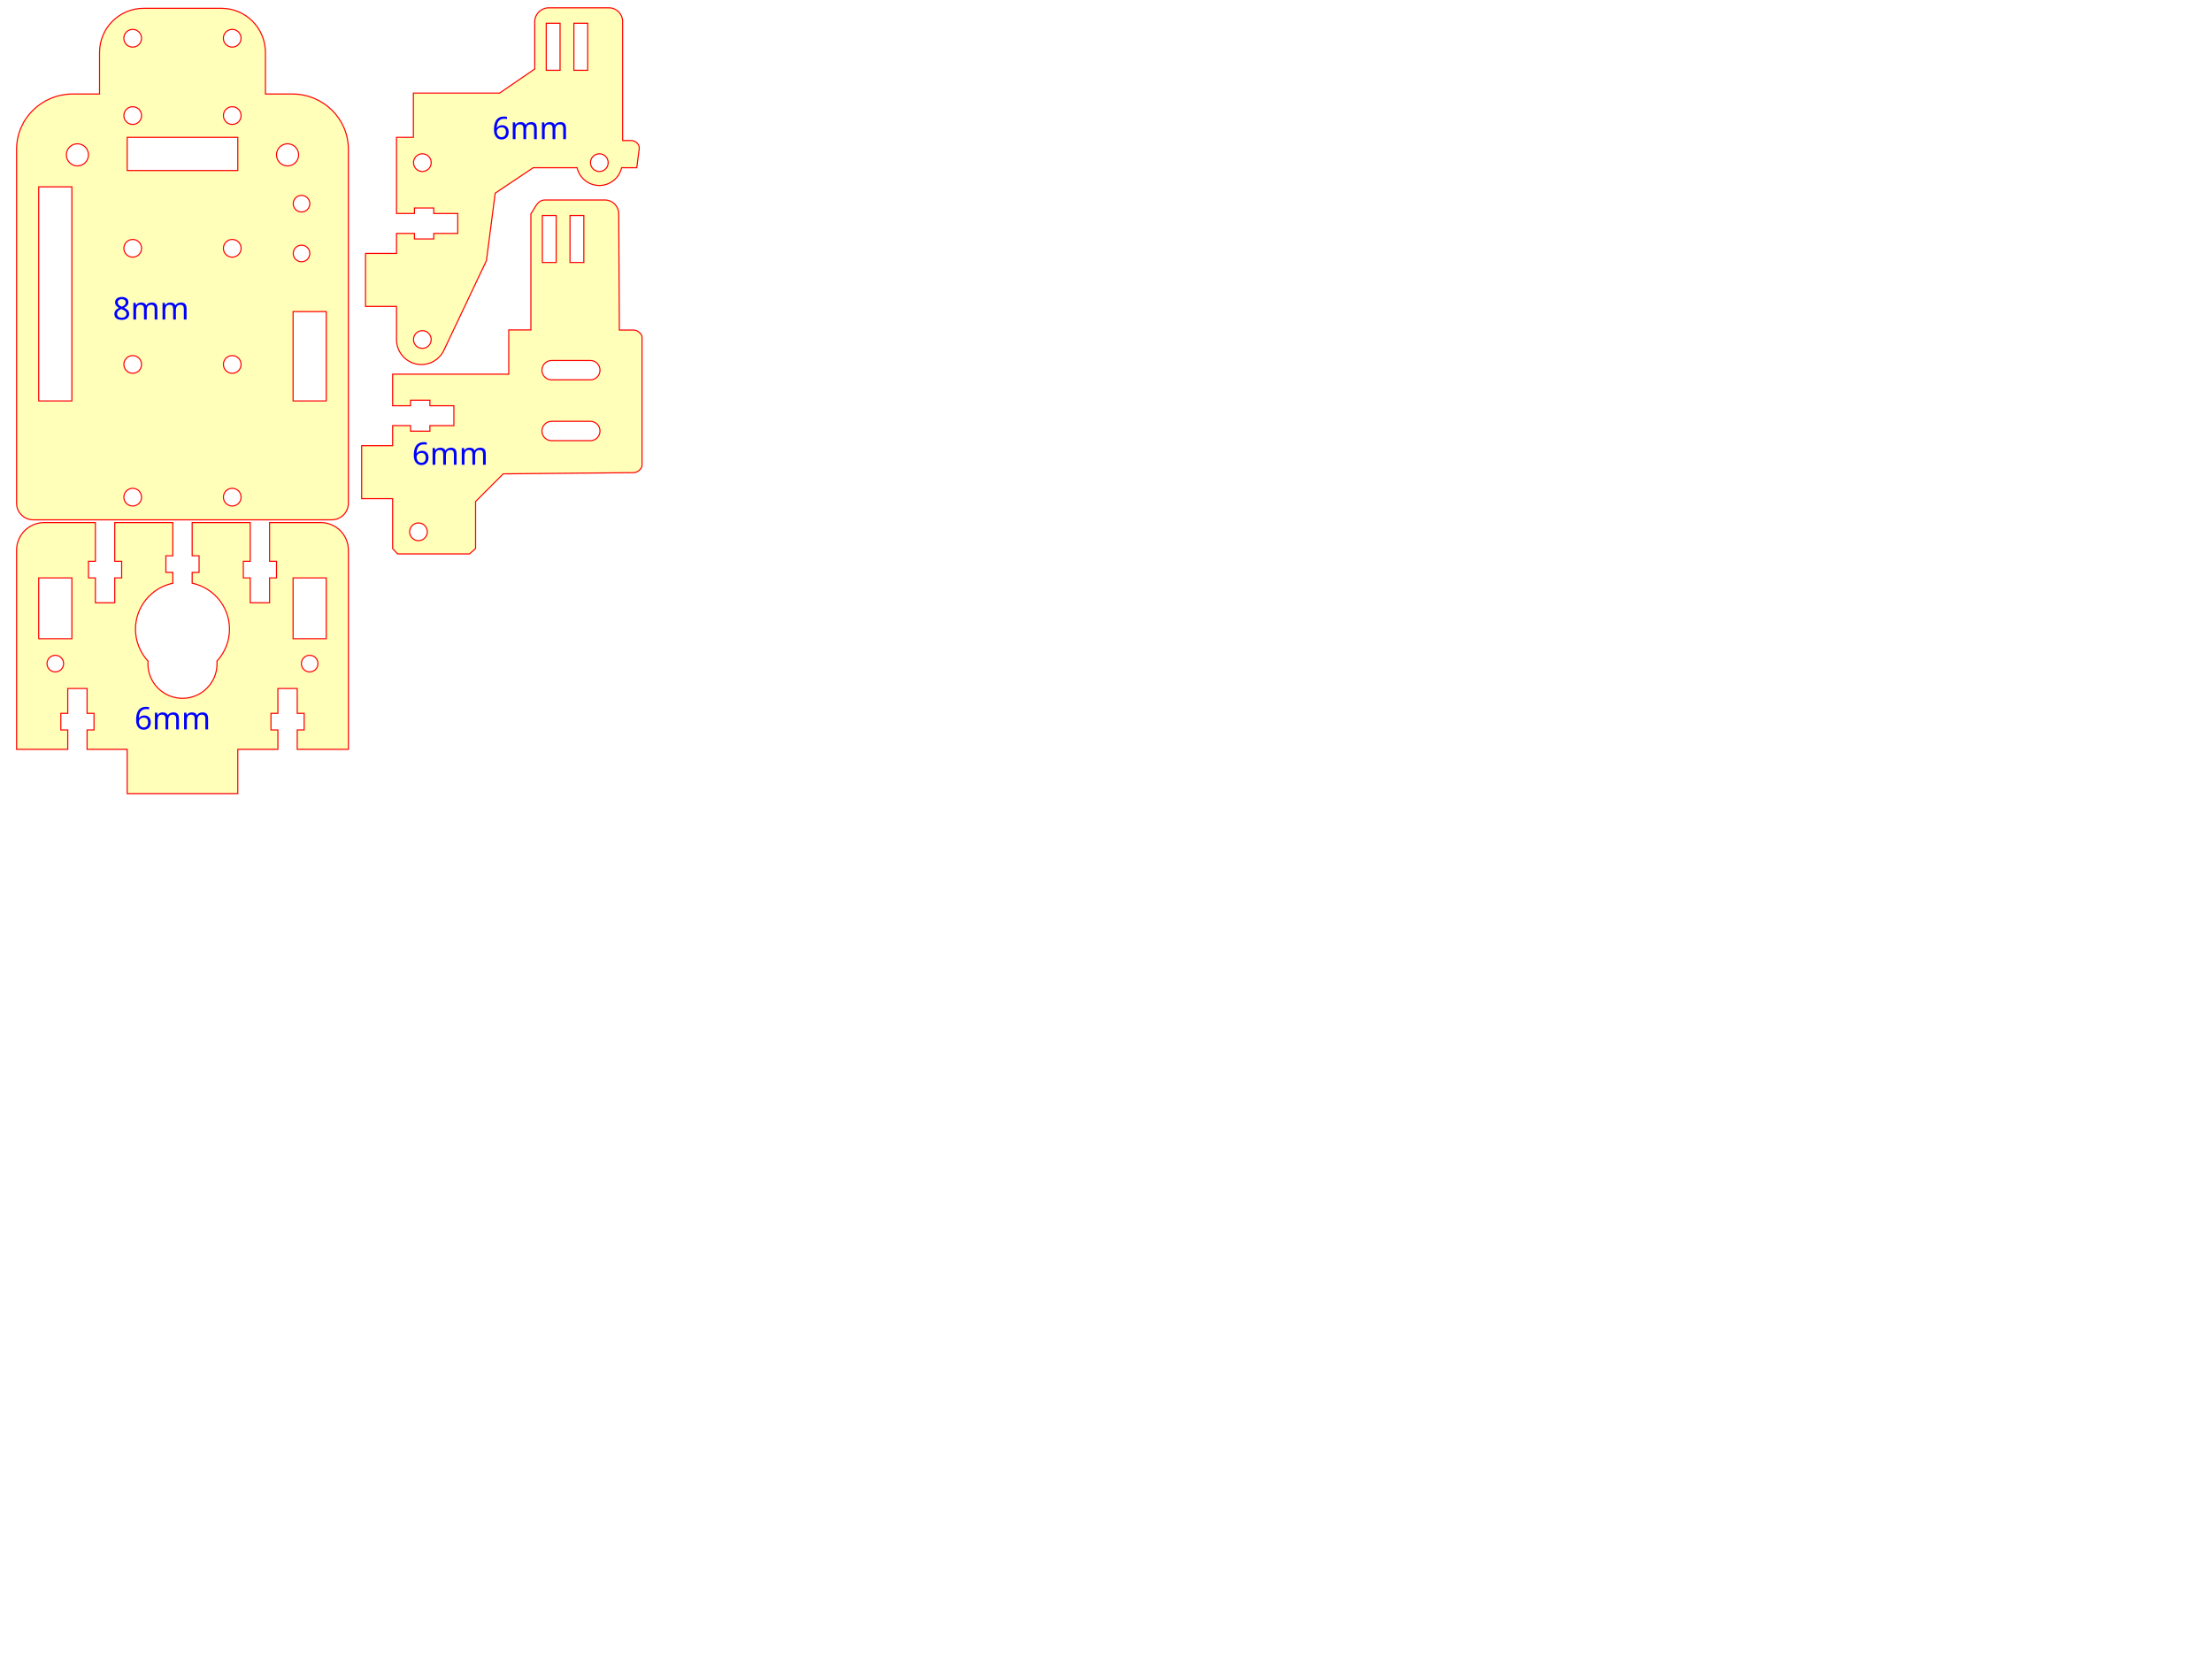
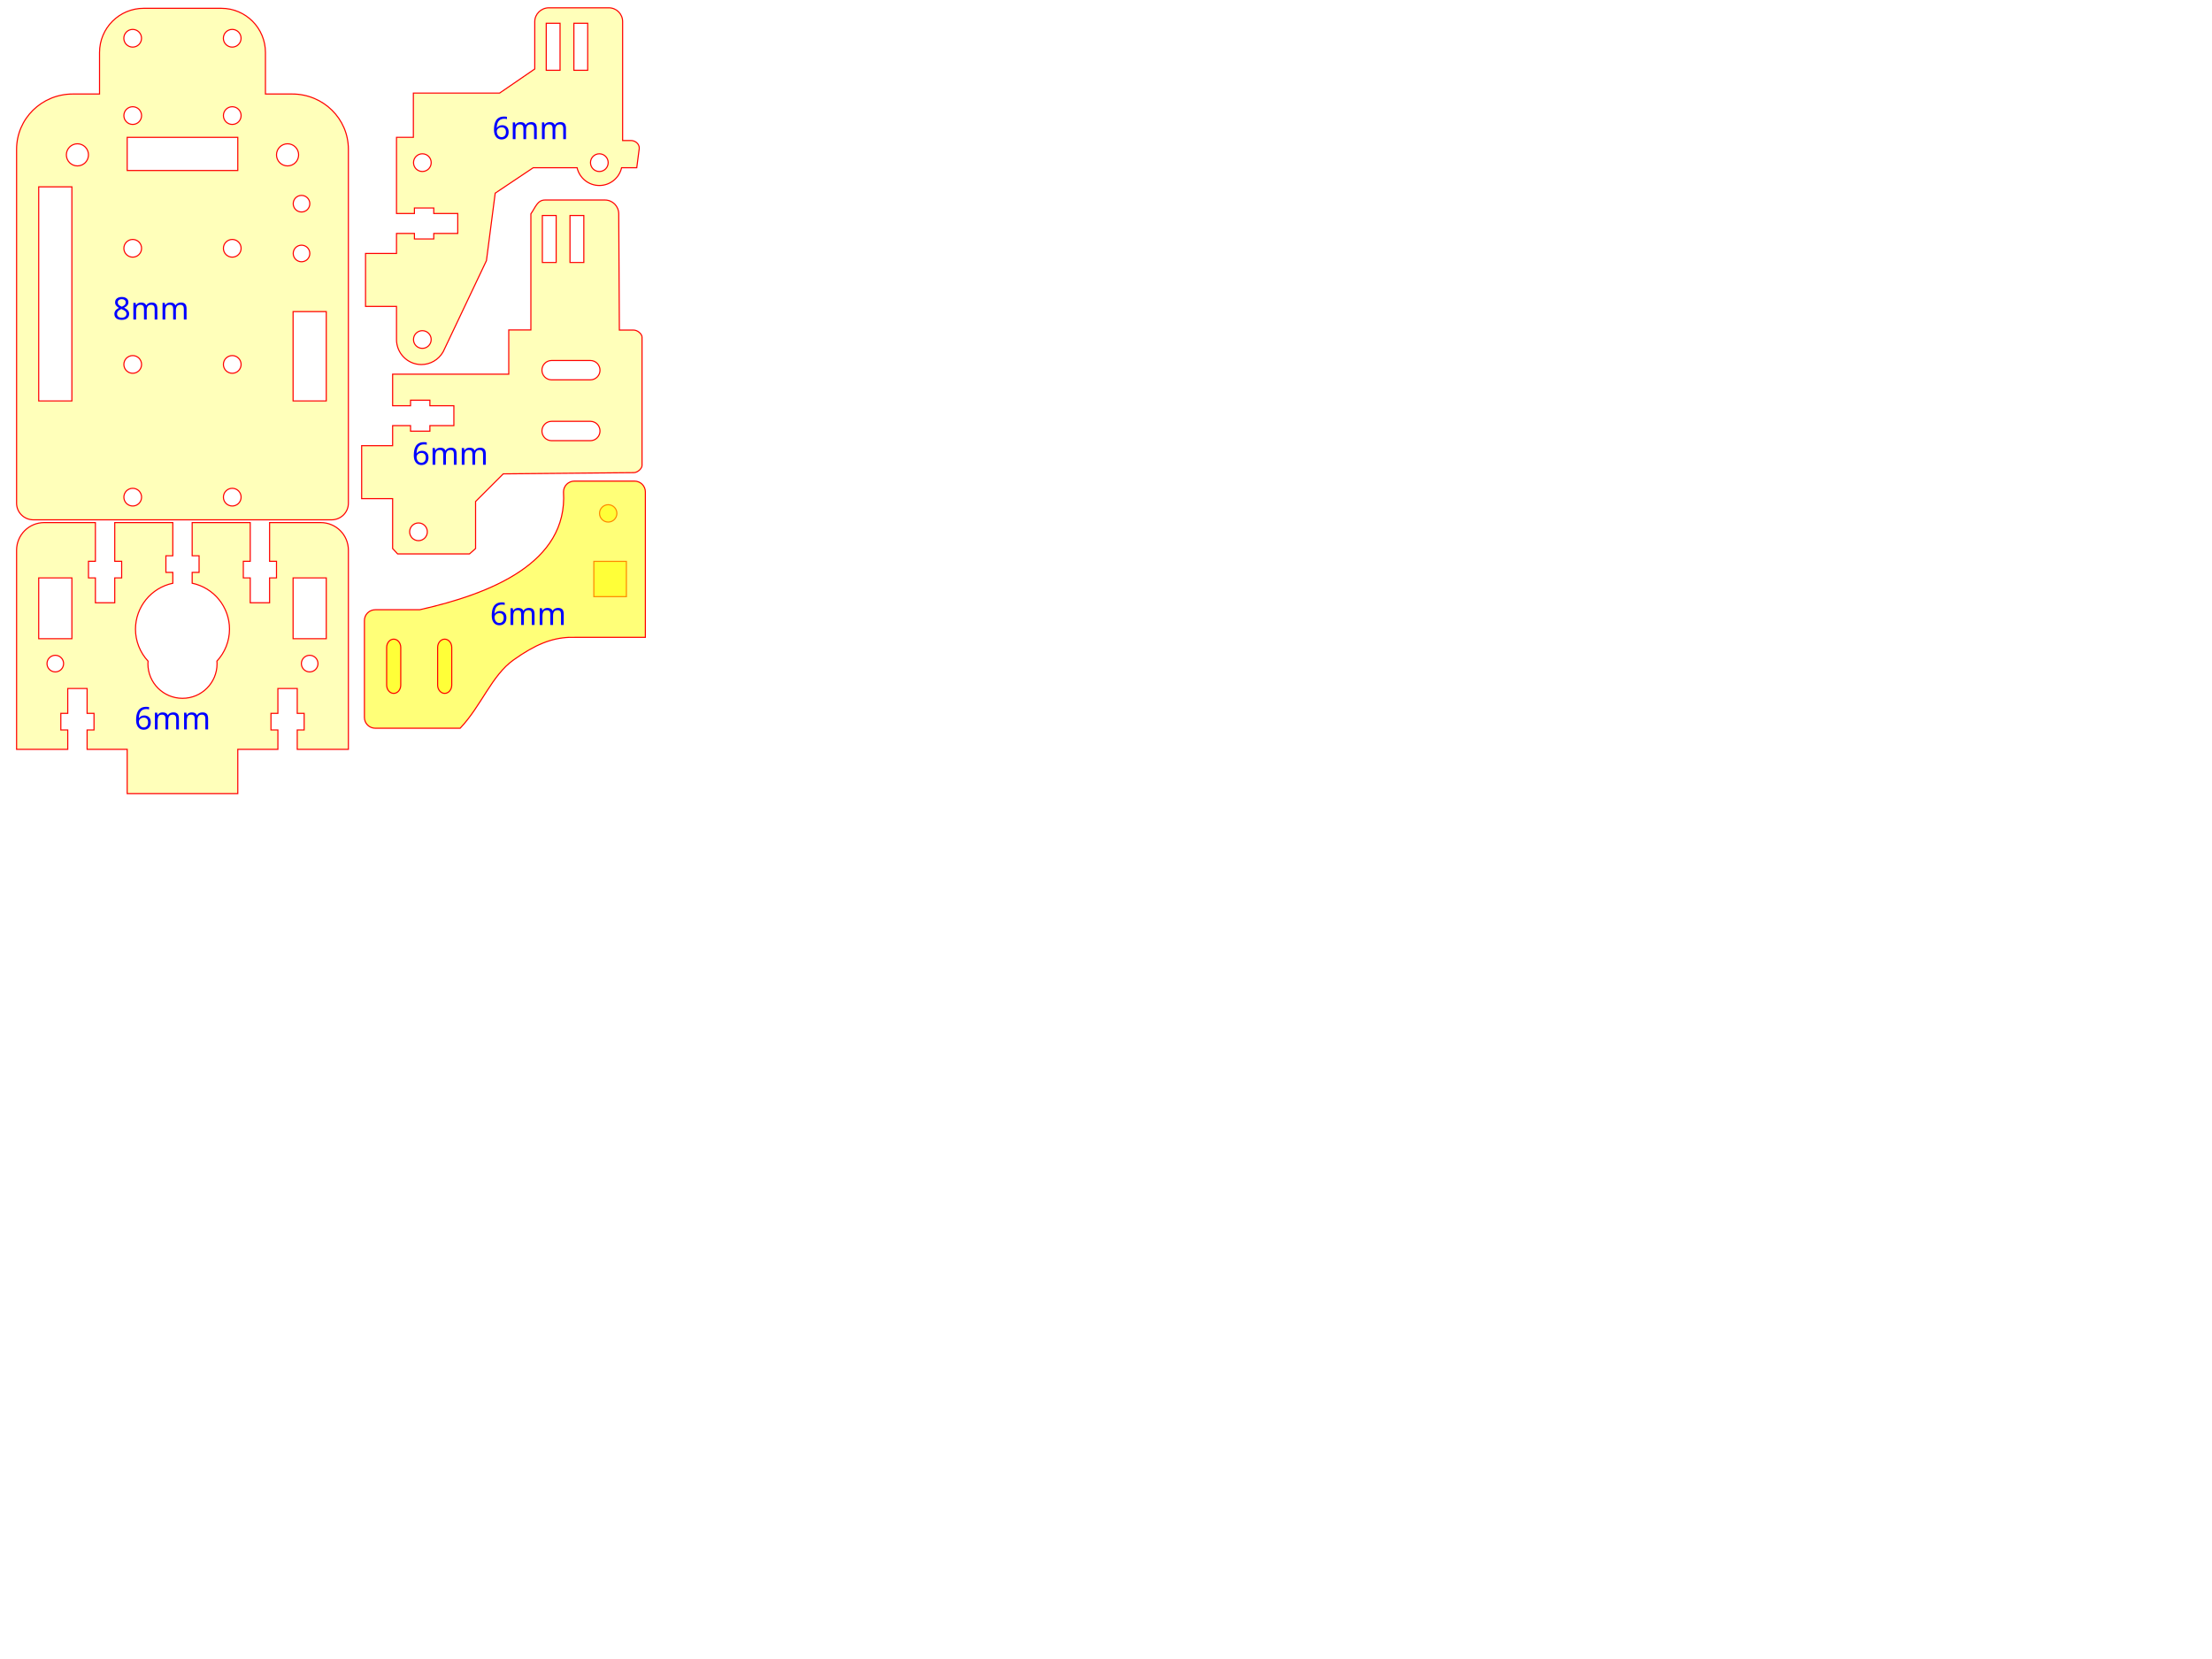
<svg xmlns="http://www.w3.org/2000/svg" version="1.1" id="svg2" width="400mm" height="300mm" viewBox="0 0 1511.811 1133.858">
  <defs id="defs6">
    <clipPath id="clipPath29" clipPathUnits="userSpaceOnUse">
      <rect y="21.338" x="8.298" height="387.634" width="482.468" id="rect31" style="opacity:1;fill:#ffff00;fill-opacity:0.531;stroke:#0000ff;stroke-width:0.756;stroke-linecap:square;stroke-linejoin:miter;stroke-miterlimit:4;stroke-dasharray:none;stroke-opacity:1" />
    </clipPath>
    <clipPath id="clipPath29-1" clipPathUnits="userSpaceOnUse">
      <rect y="21.338" x="8.298" height="387.634" width="482.468" id="rect31-2" style="opacity:1;fill:#ffff00;fill-opacity:0.531;stroke:#0000ff;stroke-width:0.756;stroke-linecap:square;stroke-linejoin:miter;stroke-miterlimit:4;stroke-dasharray:none;stroke-opacity:1" />
    </clipPath>
    <clipPath clipPathUnits="userSpaceOnUse" id="clipPath29-5">
      <rect style="opacity:1;fill:#ffff00;fill-opacity:0.531;stroke:#0000ff;stroke-width:0.756;stroke-linecap:square;stroke-linejoin:miter;stroke-miterlimit:4;stroke-dasharray:none;stroke-opacity:1" id="rect31-3" width="482.468" height="387.634" x="8.298" y="21.338" />
    </clipPath>
    <clipPath id="clipPath29-6" clipPathUnits="userSpaceOnUse">
      <rect y="21.338" x="8.298" height="387.634" width="482.468" id="rect31-26" style="opacity:1;fill:#ffff00;fill-opacity:0.531;stroke:#0000ff;stroke-width:0.756;stroke-linecap:square;stroke-linejoin:miter;stroke-miterlimit:4;stroke-dasharray:none;stroke-opacity:1" />
    </clipPath>
    <clipPath clipPathUnits="userSpaceOnUse" id="clipPath29-5-1">
      <rect style="opacity:1;fill:#ffff00;fill-opacity:0.531;stroke:#0000ff;stroke-width:0.756;stroke-linecap:square;stroke-linejoin:miter;stroke-miterlimit:4;stroke-dasharray:none;stroke-opacity:1" id="rect31-3-8" width="482.468" height="387.634" x="8.298" y="21.338" />
    </clipPath>
    <clipPath id="clipPath29-7" clipPathUnits="userSpaceOnUse">
      <rect y="21.338" x="8.298" height="387.634" width="482.468" id="rect31-5" style="opacity:1;fill:#ffff00;fill-opacity:0.531;stroke:#0000ff;stroke-width:0.756;stroke-linecap:square;stroke-linejoin:miter;stroke-miterlimit:4;stroke-dasharray:none;stroke-opacity:1" />
    </clipPath>
    <clipPath id="clipPath29-4" clipPathUnits="userSpaceOnUse">
      <rect y="21.338" x="8.298" height="387.634" width="482.468" id="rect31-7" style="opacity:1;fill:#ffff00;fill-opacity:0.531;stroke:#0000ff;stroke-width:0.756;stroke-linecap:square;stroke-linejoin:miter;stroke-miterlimit:4;stroke-dasharray:none;stroke-opacity:1" />
    </clipPath>
    <clipPath clipPathUnits="userSpaceOnUse" id="clipPath29-5-8">
      <rect style="opacity:1;fill:#ffff00;fill-opacity:0.531;stroke:#0000ff;stroke-width:0.756;stroke-linecap:square;stroke-linejoin:miter;stroke-miterlimit:4;stroke-dasharray:none;stroke-opacity:1" id="rect31-3-4" width="482.468" height="387.634" x="8.298" y="21.338" />
    </clipPath>
  </defs>
  <path style="opacity:1;fill:#ffff00;fill-opacity:0.271;stroke:#ff0000;stroke-width:0.756;stroke-linecap:square;stroke-linejoin:miter;stroke-miterlimit:4;stroke-dasharray:none;stroke-opacity:1" d="M 98.268 5.67 C 81.517 5.67 68.031 19.155 68.031 35.906 L 68.031 64.252 L 49.775 64.252 C 28.482 64.252 11.338 81.11 11.338 102.049 L 11.338 132.283 L 11.338 166.301 L 11.338 343.939 C 11.338 350.221 16.483 355.277 22.871 355.277 L 226.58 355.277 C 232.968 355.277 238.109 350.221 238.109 343.939 L 238.109 166.301 L 238.109 132.283 L 238.109 102.049 C 238.109 81.11 220.967 64.252 199.674 64.252 L 181.416 64.252 L 181.416 35.906 C 181.416 19.155 167.931 5.67 151.18 5.67 L 98.268 5.67 z M 158.711 20.092 C 162.051 20.092 164.759 22.8 164.758 26.141 C 164.758 29.48 162.05 32.187 158.711 32.188 C 155.371 32.187 152.664 29.48 152.664 26.141 C 152.663 22.8 155.371 20.092 158.711 20.092 z M 90.68 20.094 C 94.019 20.094 96.726 22.801 96.727 26.141 C 96.726 29.48 94.019 32.187 90.68 32.188 C 87.34 32.187 84.633 29.48 84.633 26.141 C 84.633 22.801 87.34 20.094 90.68 20.094 z M 90.709 72.945 C 94.049 72.946 96.757 75.654 96.756 78.994 C 96.756 82.334 94.049 85.041 90.709 85.041 C 87.369 85.041 84.662 82.334 84.662 78.994 C 84.661 75.654 87.369 72.946 90.709 72.945 z M 158.74 72.945 C 162.081 72.946 164.788 75.654 164.787 78.994 C 164.787 82.334 162.08 85.041 158.74 85.041 C 155.401 85.041 152.694 82.334 152.693 78.994 C 152.692 75.654 155.4 72.946 158.74 72.945 z M 86.93 93.861 L 162.52 93.861 L 162.52 116.539 L 86.93 116.539 L 86.93 93.861 z M 52.914 98.27 C 57.088 98.27 60.472 101.654 60.473 105.828 C 60.472 110.003 57.088 113.386 52.914 113.387 C 48.74 113.386 45.356 110.003 45.355 105.828 C 45.356 101.654 48.74 98.27 52.914 98.27 z M 196.535 98.27 C 200.71 98.27 204.093 101.654 204.094 105.828 C 204.093 110.003 200.71 113.386 196.535 113.387 C 192.361 113.386 188.977 110.003 188.977 105.828 C 188.977 101.654 192.361 98.27 196.535 98.27 z M 26.457 127.701 L 49.135 127.701 L 49.135 211.654 L 49.135 271.322 L 49.135 274.018 L 26.457 274.018 L 26.457 271.322 L 26.457 211.654 L 26.457 127.701 z M 206.08 133.547 A 5.669 5.669 0 0 1 211.75 139.215 A 5.669 5.669 0 0 1 206.08 144.885 A 5.669 5.669 0 0 1 200.41 139.215 A 5.669 5.669 0 0 1 206.08 133.547 z M 90.709 163.654 C 94.049 163.655 96.756 166.362 96.756 169.701 C 96.757 173.041 94.049 175.75 90.709 175.75 C 87.369 175.75 84.661 173.041 84.662 169.701 C 84.662 166.362 87.369 163.655 90.709 163.654 z M 158.74 163.654 C 162.08 163.655 164.787 166.362 164.787 169.701 C 164.788 173.041 162.081 175.75 158.74 175.75 C 155.4 175.75 152.692 173.041 152.693 169.701 C 152.694 166.362 155.401 163.655 158.74 163.654 z M 206.08 167.562 A 5.669 5.669 0 0 1 211.75 173.23 A 5.669 5.669 0 0 1 206.08 178.9 A 5.669 5.669 0 0 1 200.41 173.23 A 5.669 5.669 0 0 1 206.08 167.562 z M 200.314 212.951 L 222.992 212.951 L 222.992 271.322 L 222.992 274.018 L 200.314 274.018 L 200.314 271.322 L 200.314 212.951 z M 90.709 243.025 C 94.049 243.026 96.756 245.733 96.756 249.072 C 96.756 252.412 94.048 255.119 90.709 255.119 C 87.369 255.119 84.662 252.412 84.662 249.072 C 84.662 245.733 87.369 243.026 90.709 243.025 z M 158.74 243.025 C 162.08 243.026 164.787 245.733 164.787 249.072 C 164.787 252.412 162.08 255.119 158.74 255.119 C 155.401 255.119 152.694 252.412 152.693 249.072 C 152.694 245.733 155.401 243.026 158.74 243.025 z M 90.709 333.734 C 94.048 333.735 96.756 336.442 96.756 339.781 C 96.756 343.121 94.049 345.828 90.709 345.828 C 87.369 345.828 84.662 343.121 84.662 339.781 C 84.662 336.442 87.369 333.735 90.709 333.734 z M 158.74 333.734 C 162.08 333.735 164.787 336.442 164.787 339.781 C 164.787 343.121 162.08 345.828 158.74 345.828 C 155.401 345.828 152.694 343.121 152.693 339.781 C 152.694 336.442 155.401 333.735 158.74 333.734 z " id="rect5079" />
  <path style="opacity:1;fill:#ffff00;fill-opacity:0.271;stroke:#ff0000;stroke-width:0.756;stroke-linecap:square;stroke-linejoin:miter;stroke-miterlimit:4;stroke-dasharray:none;stroke-dashoffset:0;stroke-opacity:1" d="m 30.236,357.165 c -10.469,0 -18.898,8.429 -18.898,18.898 v 136.062 h 34.963 v -13.229 h -4.725 v -11.34 h 4.725 V 470.55 h 13.229 v 17.008 h 4.725 v 11.34 h -4.725 v 13.229 h 27.4 v 30.237 h 75.59 v -30.237 h 27.404 v -13.229 h -4.725 v -11.34 h 4.725 V 470.55 h 13.229 v 17.008 h 4.725 v 11.34 h -4.725 v 13.229 h 34.957 v -136.062 c 0,-10.469 -8.427,-18.898 -18.896,-18.898 h -34.961 v 26.457 h 4.725 v 11.34 h -4.725 v 17.008 h -13.229 v -17.008 h -4.725 v -11.34 h 4.725 v -26.457 h -39.686 v 22.678 h 4.725 v 11.34 h -4.725 v 7.416 c 14.864,3.127 25.507,16.238 25.512,31.428 -0.015,8.087 -3.079,15.87 -8.58,21.797 0.049,0.607 0.074,1.215 0.076,1.824 -5.3e-4,13.045 -10.576,23.621 -23.621,23.621 -13.046,5.5e-4 -23.623,-10.575 -23.623,-23.621 0.007,-0.599 0.037,-1.198 0.09,-1.795 -5.513,-5.932 -8.583,-13.728 -8.594,-21.826 0.018,-15.179 10.657,-28.275 25.512,-31.4 v -7.443 h -4.725 v -11.34 h 4.725 V 357.165 H 78.424 v 26.457 h 4.725 v 11.34 h -4.725 v 17.008 H 65.195 v -17.008 h -4.725 v -11.34 h 4.725 v -26.457 z m -3.779,37.795 h 22.678 v 41.574 H 26.457 Z m 173.857,0 h 22.678 v 41.574 H 200.314 Z M 37.795,447.872 c 3.132,-3.5e-4 5.67,2.538 5.67,5.67 3.31e-4,3.132 -2.538,5.67 -5.67,5.67 -3.131,-7.2e-4 -5.668,-2.539 -5.668,-5.67 -3.36e-4,-3.131 2.537,-5.669 5.668,-5.67 z m 173.859,0.001 c 3.131,7.3e-4 5.668,2.539 5.668,5.67 3.3e-4,3.131 -2.537,5.669 -5.668,5.67 -3.132,3.5e-4 -5.67,-2.538 -5.67,-5.67 -3.5e-4,-3.132 2.538,-5.67 5.67,-5.67 z" id="rect4707" />
  <path style="opacity:1;fill:#ffff00;fill-opacity:0.271;stroke:#ff0000;stroke-width:0.756;stroke-linecap:square;stroke-linejoin:miter;stroke-miterlimit:4;stroke-dasharray:none;stroke-opacity:1" d="m 288.009,249.154 c 6.041,-0.007 11.627,-3.21 14.686,-8.42 l 0.385,-0.711 29.383,-61.896 5.99,-46.113 25.985,-17.375 h 29.98 c 1.619,7.096 7.926,12.133 15.205,12.143 7.281,-0.007 13.591,-5.044 15.211,-12.143 h 10.363 l 1.68,-12.932 c 0.025,-0.195 0.037,-0.386 0.037,-0.576 -5e-4,-2.847 -2.763,-5.094 -5.707,-5.094 h -5.668 V 14.777 c 0.025,-5.235 -4.215,-9.449 -9.449,-9.449 h -40.963 c -5.235,0 -9.637,4.215 -9.637,9.449 V 47.14 L 341.455,63.616 h -10.406 v -0.002 H 282.522 V 93.851 h -11.521 v 52.076 h 12.24 v -3.781 h 13.227 v 3.781 h 16.387 v 13.605 h -16.387 v 3.779 h -13.227 v -3.779 h -12.24 v 13.69 h -21.166 v 36.201 h 21.166 v 21.768 c -0.023,0.303 -9.2e-4,0.569 -0.008,0.873 5.2e-4,9.418 7.598,17.089 17.016,17.09 z m 0.641,-11.059 c -3.34,-2e-4 -6.047,-2.707 -6.047,-6.047 2e-4,-3.34 2.707,-6.047 6.047,-6.047 3.34,2e-4 6.047,2.707 6.047,6.047 -2.1e-4,3.34 -2.707,6.047 -6.047,6.047 z M 409.622,117.212 c -3.34,-2e-4 -6.047,-2.707 -6.047,-6.047 -8.7e-4,-3.34 2.707,-6.049 6.047,-6.049 3.341,-8.8e-4 6.05,2.708 6.049,6.049 -2e-4,3.34 -2.709,6.048 -6.049,6.047 z m -120.957,-0.01 c -3.34,-2e-4 -6.047,-2.707 -6.047,-6.047 2.1e-4,-3.34 2.707,-6.047 6.047,-6.047 3.34,2.1e-4 6.047,2.707 6.047,6.047 -2e-4,3.34 -2.707,6.047 -6.047,6.047 z M 401.673,48.038 h -9.447 v -32.127 h 9.447 z m -18.896,0 h -9.449 v -32.127 h 9.449 z" id="path4909-7" />
  <path style="opacity:1;fill:#ffff00;fill-opacity:0.271;stroke:#ff0000;stroke-width:0.756;stroke-linecap:square;stroke-linejoin:miter;stroke-miterlimit:4;stroke-dasharray:none;stroke-opacity:1" d="m 372.473,136.695 c -5.235,0 -6.579,5.202 -9.639,9.449 v 79.369 h -15.117 v 30.236 h -79.371 v 21.545 h 12.242 v -3.781 h 13.227 v 3.781 h 16.387 v 13.605 h -16.387 v 3.779 h -13.227 v -3.779 h -12.242 v 13.689 h -21.164 v 36.201 h 21.164 v 34.098 l 3.402,3.697 h 49.133 l 4.158,-3.697 v -32.125 l 18.898,-18.898 89.195,-0.838 c 2.762,0.031 5.67,-2.942 5.67,-4.832 v -87.807 c 0,-2.136 -3.078,-4.791 -5.67,-4.791 h -9.826 l -0.424,-79.453 c -0.028,-5.235 -4.215,-9.449 -9.449,-9.449 z m -1.799,10.584 h 9.447 v 32.125 h -9.447 z m 18.896,0 h 9.449 v 32.125 h -9.449 z m -12.562,99.105 h 26.457 c 3.664,0 6.613,2.951 6.613,6.615 0,3.664 -2.949,6.613 -6.613,6.613 h -26.457 c -3.664,0 -6.615,-2.949 -6.615,-6.613 0,-3.664 2.951,-6.615 6.615,-6.615 z m 0,41.576 h 26.457 c 3.664,0 6.613,2.949 6.613,6.613 0,3.664 -2.949,6.613 -6.613,6.613 h -26.457 c -3.664,0 -6.615,-2.949 -6.615,-6.613 0,-3.664 2.951,-6.613 6.615,-6.613 z m -90.996,69.459 c 3.34,2.1e-4 6.048,2.709 6.047,6.049 -2e-4,3.34 -2.707,6.047 -6.047,6.047 -3.34,-2e-4 -6.047,-2.707 -6.047,-6.047 -8.8e-4,-3.34 2.707,-6.049 6.047,-6.049 z" id="rect3902-6" />
  <text xml:space="preserve" style="font-style:normal;font-weight:normal;font-size:74.667px;line-height:25px;font-family:sans-serif;letter-spacing:0px;word-spacing:0px;fill:#000000;fill-opacity:1;stroke:none;stroke-width:1px;stroke-linecap:butt;stroke-linejoin:miter;stroke-opacity:1" x="111.449" y="214.782" id="text4505">
    <tspan id="tspan4503" x="111.449" y="246.678" />
  </text>
  <text xml:space="preserve" style="font-style:normal;font-weight:normal;font-size:21.333px;line-height:25px;font-family:sans-serif;letter-spacing:0px;word-spacing:0px;fill:#0000ff;fill-opacity:1;stroke:none;stroke-width:1px;stroke-linecap:butt;stroke-linejoin:miter;stroke-opacity:1;" x="77.134" y="218.401" id="text5216">
    <tspan id="tspan5214" x="77.134" y="218.401">8mm</tspan>
  </text>
  <text xml:space="preserve" style="font-style:normal;font-weight:normal;font-size:21.333px;line-height:25px;font-family:sans-serif;letter-spacing:0px;word-spacing:0px;fill:#0000ff;fill-opacity:1;stroke:none;stroke-width:1px;stroke-linecap:butt;stroke-linejoin:miter;stroke-opacity:1" x="336.446" y="95.088" id="text5220">
    <tspan id="tspan5218" x="336.446" y="95.088">6mm      </tspan>
  </text>
  <flowRoot xml:space="preserve" id="flowRoot5222" style="fill:black;stroke:none;stroke-opacity:1;stroke-width:1px;stroke-linejoin:miter;stroke-linecap:butt;fill-opacity:1;font-family:sans-serif;font-style:normal;font-weight:normal;font-size:21.333px;line-height:25px;letter-spacing:0px;word-spacing:0px">
    <flowRegion id="flowRegion5224">
      <rect id="rect5226" width="17.098" height="42.709" x="368.693" y="166.932" />
    </flowRegion>
    <flowPara id="flowPara5228" />
  </flowRoot>
  <text xml:space="preserve" style="font-style:normal;font-weight:normal;font-size:21.333px;line-height:25px;font-family:sans-serif;letter-spacing:0px;word-spacing:0px;fill:#0000ff;fill-opacity:1;stroke:none;stroke-width:1px;stroke-linecap:butt;stroke-linejoin:miter;stroke-opacity:1" x="281.64" y="317.62" id="text5232">
    <tspan id="tspan5230" x="281.64" y="317.62">6mm</tspan>
  </text>
  <text xml:space="preserve" style="font-style:normal;font-weight:normal;font-size:21.333px;line-height:25px;font-family:sans-serif;letter-spacing:0px;word-spacing:0px;fill:#0000ff;fill-opacity:1;stroke:none;stroke-width:1px;stroke-linecap:butt;stroke-linejoin:miter;stroke-opacity:1;" x="91.85" y="498.519" id="text5236">
    <tspan id="tspan5234" x="91.85" y="498.519">6mm</tspan>
  </text>
+   <g transform="matrix(3.779527,0,0,3.779527,164.6731,-78.48442)" id="g5516">
+     <g transform="matrix(-0.2594952,0,0,0.2594952,100.104,-133.778)" id="g4815" style="stroke-width:1.02">
+       <rect style="opacity:1;fill:#ffff00;fill-opacity:0.531;stroke:#ff0000;stroke-width:0.771;stroke-linecap:square;stroke-linejoin:miter;stroke-miterlimit:4;stroke-dasharray:none;stroke-opacity:1" id="rect4800" width="22.677" height="24.567" x="117.165" y="986.757" />
+       <circle style="opacity:1;fill:#ffff00;fill-opacity:0.531;stroke:#ff0000;stroke-width:0.771;stroke-linecap:square;stroke-linejoin:miter;stroke-miterlimit:4;stroke-dasharray:none;stroke-opacity:1" id="path4804" cx="129.827" cy="953.308" r="6.047" />
+       <path style="opacity:1;fill:#ffff00;fill-opacity:0.531;stroke:#ff0000;stroke-width:0.756;stroke-linecap:square;stroke-linejoin:miter;stroke-miterlimit:4;stroke-dasharray:none;stroke-opacity:1" d="m 276.406,514.059 v -33.131 -7.363 -58.9 c 0,-4.079 -3.324,-7.363 -7.455,-7.363 h -41.039 c -4.131,0 -7.457,3.284 -7.457,7.363 3.05,48.712 -50.171,69.739 -98.291,80.547 H 91.85 c -4.131,0 -7.457,3.284 -7.457,7.363 v 66.262 c 0,4.079 3.326,7.363 7.457,7.363 h 57.977 c 14.543,-15.373 21.512,-36.038 36.504,-46.701 14.992,-10.663 25.943,-14.858 37.88,-15.415 z" transform="matrix(-1.019608,0,0,1.019608,385.7644,515.5317)" id="rect4794" />
+     </g>
+     <rect transform="scale(-1,1)" style="opacity:1;fill:#ffff00;fill-opacity:0.531;stroke:#ff0000;stroke-width:0.2;stroke-linecap:square;stroke-linejoin:miter;stroke-miterlimit:4;stroke-dasharray:none;stroke-opacity:1" id="rect5439" width="2.55" height="9.808" x="-38.119" y="136.345" rx="1.5" ry="1.5" />
+     <rect transform="scale(-1,1)" ry="1.5" rx="1.5" y="136.345" x="-28.9" height="9.808" width="2.55" id="rect5443" style="opacity:1;fill:#ffff00;fill-opacity:0.531;stroke:#ff0000;stroke-width:0.2;stroke-linecap:square;stroke-linejoin:miter;stroke-miterlimit:4;stroke-dasharray:none;stroke-opacity:1" />
+   </g>
+   <text xml:space="preserve" style="font-style:normal;font-weight:normal;font-size:21.333px;line-height:25px;font-family:sans-serif;letter-spacing:0px;word-spacing:0px;fill:#0000ff;fill-opacity:1;stroke:none;stroke-width:1px;stroke-linecap:butt;stroke-linejoin:miter;stroke-opacity:1" x="334.909" y="427.121" id="text5232-3">
+     <tspan id="tspan5230-6" x="334.909" y="427.121">6mm</tspan>
+   </text>
</svg>
